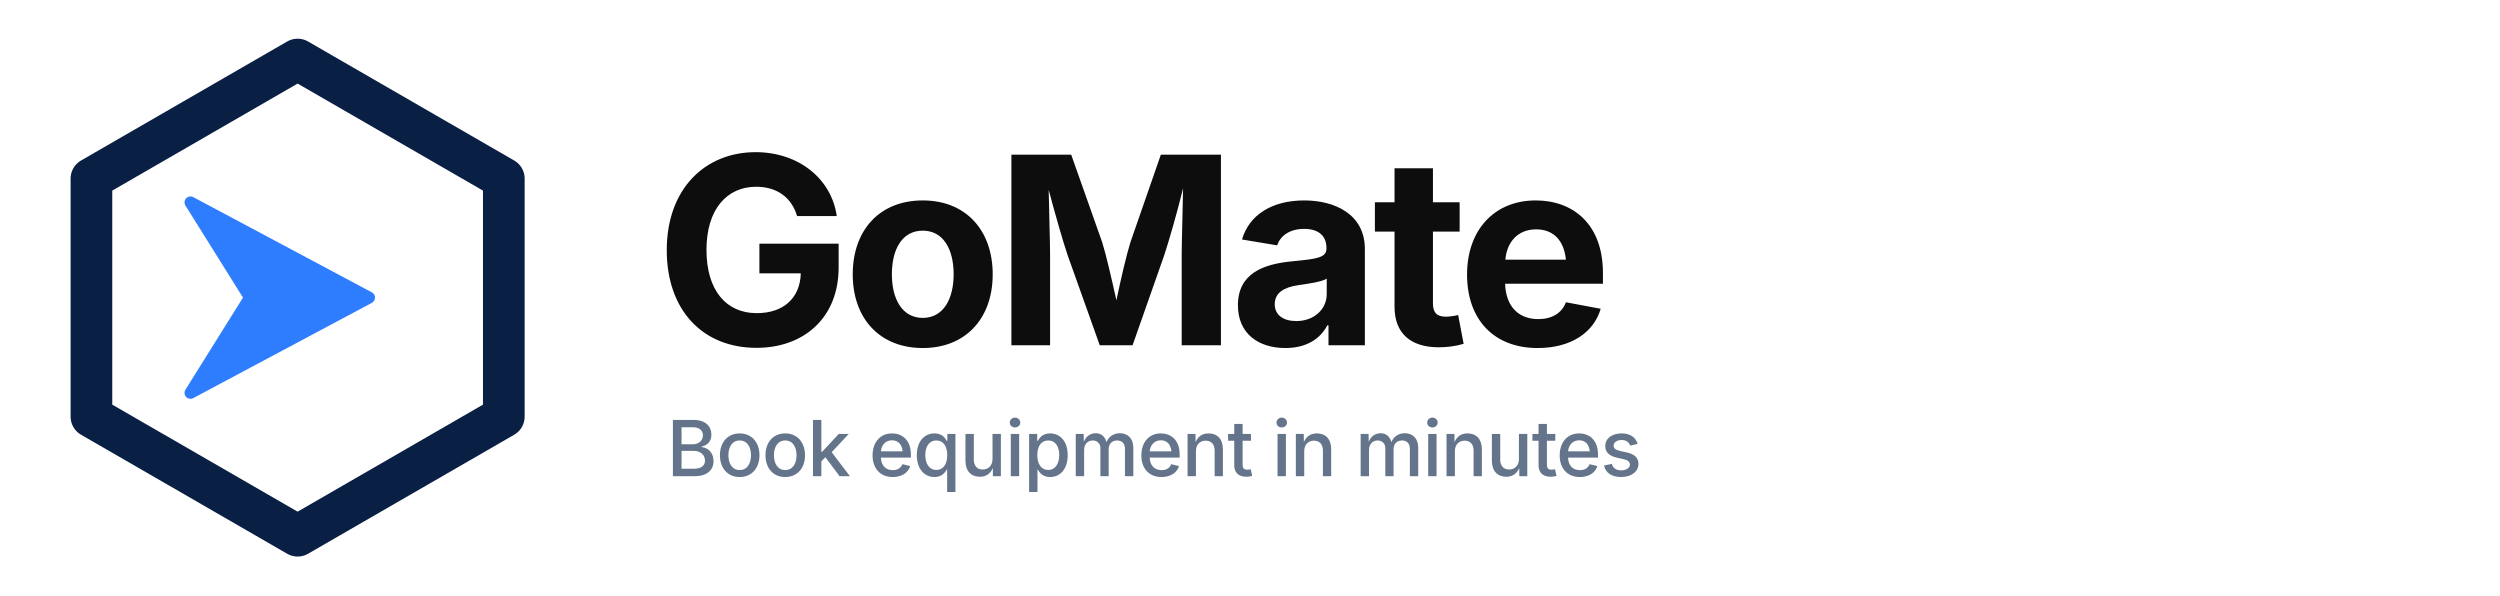
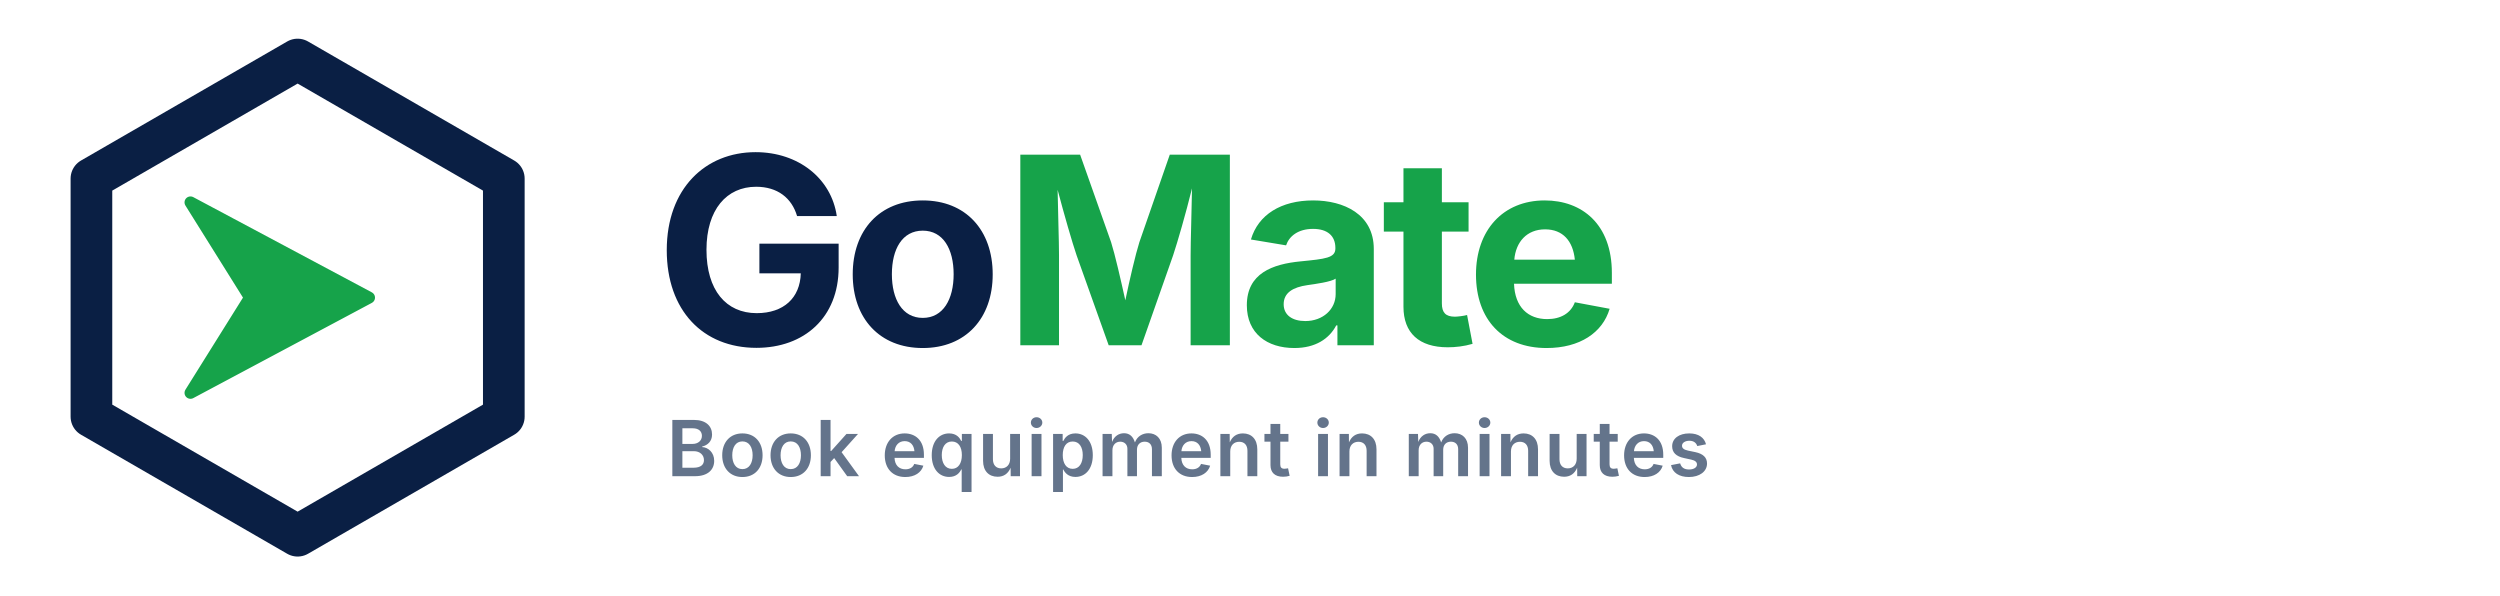
<svg xmlns="http://www.w3.org/2000/svg" viewBox="0 0 420 100" fill="none" width="100%" height="100%">
  <g transform="translate(10, 10)">
    <path d="M40 0 L74.64 20 L74.64 60 L40 80 L5.36 60 L5.36 20 Z" stroke="#0A1F44" stroke-width="7" stroke-linejoin="round" stroke-linecap="round" fill="none" />
-     <path d="M22 24 L52 40 L22 56 L32 40 Z" fill="#2E7DFF" stroke="#2E7DFF" stroke-width="2" stroke-linejoin="round" />
+     <path d="M22 24 L52 40 L22 56 L32 40 Z" fill="#16A34A" stroke="#16A34A" stroke-width="2" stroke-linejoin="round" />
  </g>
-   <text x="110" y="58" font-family="'Space Grotesk', -apple-system, sans-serif" font-size="44" font-weight="700" fill="#0D0D0D" letter-spacing="-1.5">GoMate</text>
-   <text x="112" y="80" font-family="'Inter', -apple-system, sans-serif" font-size="13" font-weight="500" fill="#64748B" letter-spacing="-0.2">Book equipment in minutes</text>
+   <text x="110" y="58" font-family="'Space Grotesk', -apple-system, sans-serif" font-size="44" font-weight="700" fill="#0A1F44" letter-spacing="-1.5">Go<tspan fill="#16A34A">Mate</tspan>
+   </text>
+   <text x="112" y="80" font-family="'Inter', -apple-system, sans-serif" font-size="13" font-weight="600" fill="#64748B" letter-spacing="0.2">Book equipment in minutes</text>
</svg>
